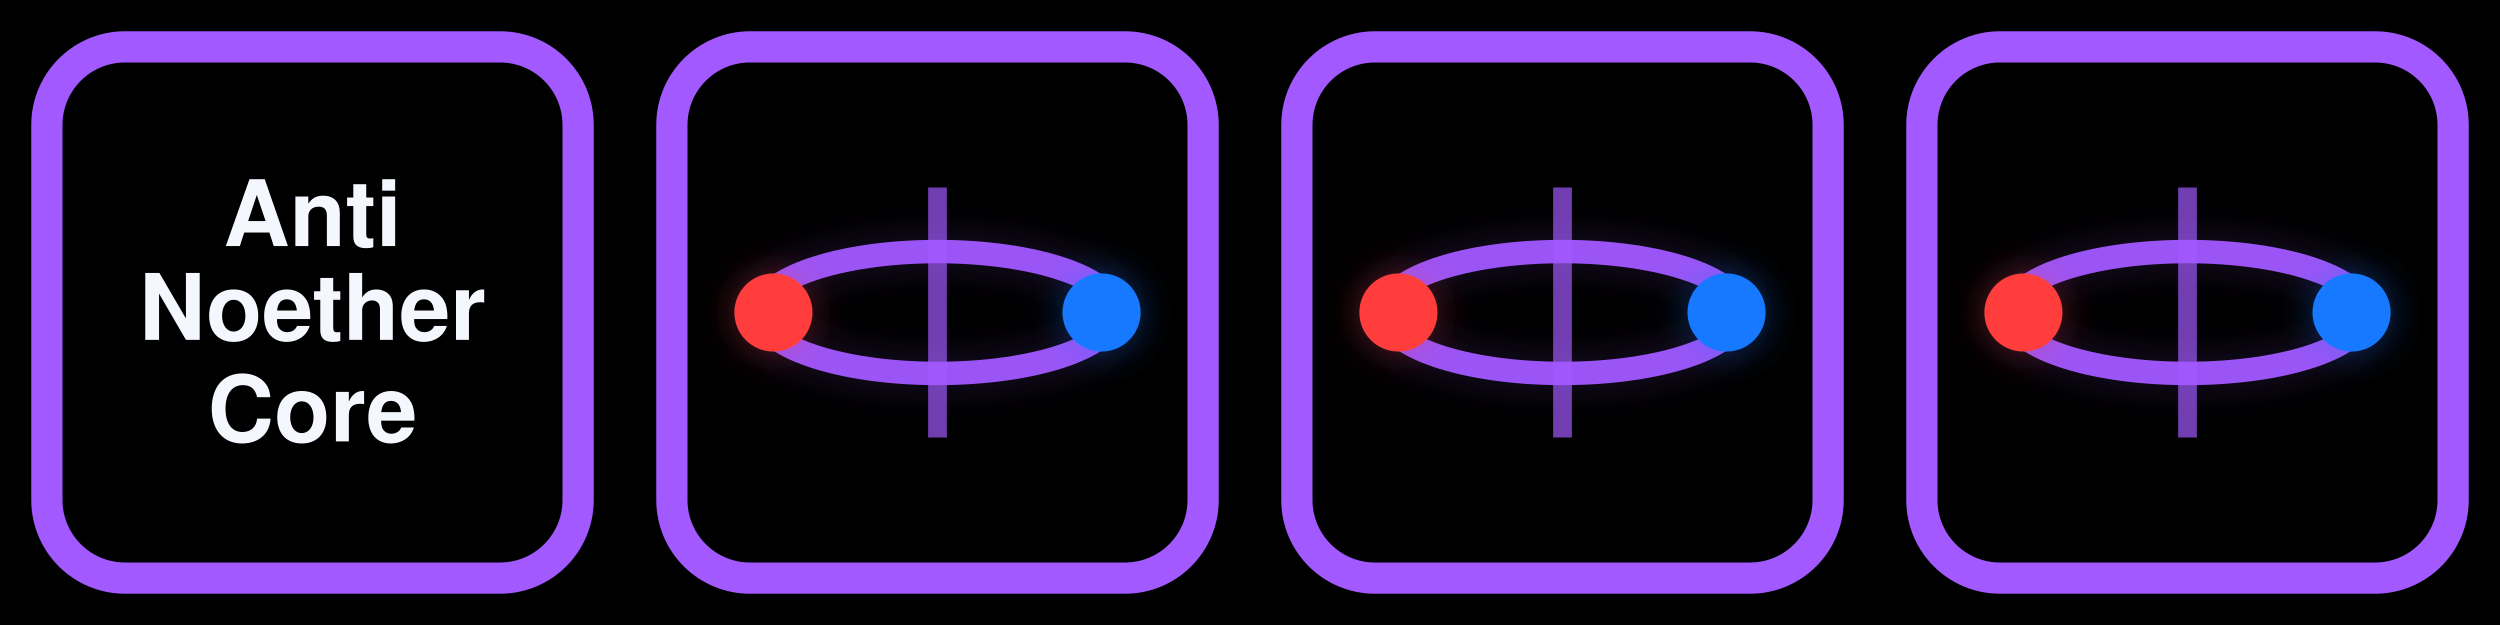
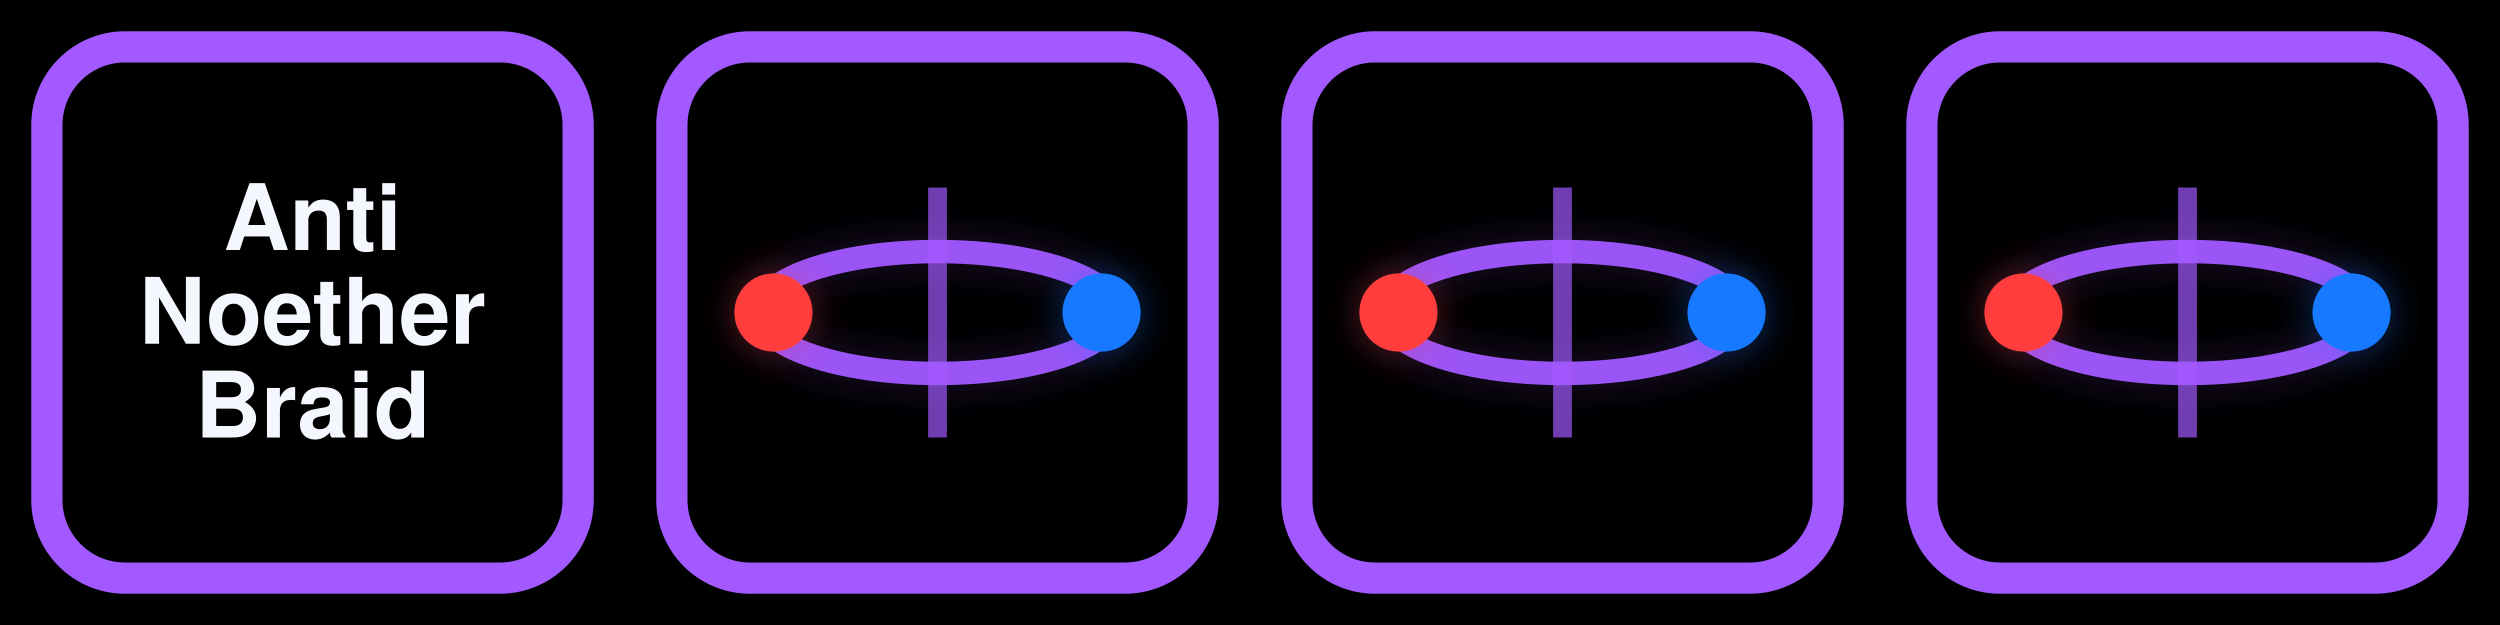
<svg xmlns="http://www.w3.org/2000/svg" viewBox="0 0 320 80" role="img" aria-labelledby="title desc">
  <g transform="translate(0.00 0.00)">
    <rect width="80" height="80" fill="#000000" />
    <rect x="6.00" y="6.00" width="68.00" height="68.00" rx="10.00" fill="none" stroke="#a259ff" stroke-width="4" />
-     <text x="40" y="31.50" fill="#f5f7ff" font-family="'Helvetica Neue', Helvetica, Arial, sans-serif" font-size="11.75" font-weight="700" text-anchor="middle">Anti</text>
-     <text x="40" y="43.50" fill="#f5f7ff" font-family="'Helvetica Neue', Helvetica, Arial, sans-serif" font-size="11.75" font-weight="700" text-anchor="middle">Noether</text>
-     <text x="40" y="56.50" fill="#f5f7ff" font-family="'Helvetica Neue', Helvetica, Arial, sans-serif" font-size="11.75" font-weight="700" text-anchor="middle">Core</text>
+     <text x="40" y="32.00" fill="#f5f7ff" font-family="'Helvetica Neue', Helvetica, Arial, sans-serif" font-size="11.75" font-weight="700" text-anchor="middle">Anti</text>
+     <text x="40" y="44.00" fill="#f5f7ff" font-family="'Helvetica Neue', Helvetica, Arial, sans-serif" font-size="11.75" font-weight="700" text-anchor="middle">Noether</text>
+     <text x="40" y="56.00" fill="#f5f7ff" font-family="'Helvetica Neue', Helvetica, Arial, sans-serif" font-size="11.75" font-weight="700" text-anchor="middle">Braid</text>
  </g>
  <g transform="translate(80.00 0.00)">
    <rect width="80" height="80" fill="#000000" />
    <rect x="6.00" y="6.00" width="68.00" height="68.00" rx="10.00" fill="none" stroke="#a259ff" stroke-width="4" />
    <svg x="4.00" y="4.00" width="72" height="72" viewBox="0 0 120 120" aria-hidden="true">
      <ellipse cx="60" cy="60" rx="38" ry="13" fill="none" stroke="rgba(162, 89, 255, 0.96)" stroke-width="5" style="filter:drop-shadow(0 0 4px rgba(162, 89, 255, 0.22))" />
      <line x1="60" y1="33.333" x2="60" y2="86.667" fill="none" stroke="rgba(162, 89, 255, 0.82)" stroke-width="4" stroke-linecap="butt" opacity="0.84" />
      <circle cx="25" cy="60" r="8.333" fill="#ff3d3d" vector-effect="non-scaling-stroke" style="filter:drop-shadow(0 0 4px rgba(255, 61, 61, 0.32))" />
      <circle cx="95" cy="60" r="8.333" fill="#1879ff" vector-effect="non-scaling-stroke" style="filter:drop-shadow(0 0 4px rgba(24, 121, 255, 0.34))" />
    </svg>
  </g>
  <g transform="translate(160.00 0.00)">
    <rect width="80" height="80" fill="#000000" />
    <rect x="6.00" y="6.00" width="68.00" height="68.00" rx="10.00" fill="none" stroke="#a259ff" stroke-width="4" />
    <svg x="4.00" y="4.00" width="72" height="72" viewBox="0 0 120 120" aria-hidden="true">
      <ellipse cx="60" cy="60" rx="38" ry="13" fill="none" stroke="rgba(162, 89, 255, 0.96)" stroke-width="5" style="filter:drop-shadow(0 0 4px rgba(162, 89, 255, 0.22))" />
      <line x1="60" y1="33.333" x2="60" y2="86.667" fill="none" stroke="rgba(162, 89, 255, 0.82)" stroke-width="4" stroke-linecap="butt" opacity="0.84" />
      <circle cx="25" cy="60" r="8.333" fill="#ff3d3d" vector-effect="non-scaling-stroke" style="filter:drop-shadow(0 0 4px rgba(255, 61, 61, 0.32))" />
      <circle cx="95" cy="60" r="8.333" fill="#1879ff" vector-effect="non-scaling-stroke" style="filter:drop-shadow(0 0 4px rgba(24, 121, 255, 0.34))" />
    </svg>
  </g>
  <g transform="translate(240.00 0.00)">
    <rect width="80" height="80" fill="#000000" />
    <rect x="6.00" y="6.00" width="68.00" height="68.00" rx="10.00" fill="none" stroke="#a259ff" stroke-width="4" />
    <svg x="4.00" y="4.00" width="72" height="72" viewBox="0 0 120 120" aria-hidden="true">
      <ellipse cx="60" cy="60" rx="38" ry="13" fill="none" stroke="rgba(162, 89, 255, 0.96)" stroke-width="5" style="filter:drop-shadow(0 0 4px rgba(162, 89, 255, 0.22))" />
      <line x1="60" y1="33.333" x2="60" y2="86.667" fill="none" stroke="rgba(162, 89, 255, 0.82)" stroke-width="4" stroke-linecap="butt" opacity="0.84" />
      <circle cx="25" cy="60" r="8.333" fill="#ff3d3d" vector-effect="non-scaling-stroke" style="filter:drop-shadow(0 0 4px rgba(255, 61, 61, 0.32))" />
      <circle cx="95" cy="60" r="8.333" fill="#1879ff" vector-effect="non-scaling-stroke" style="filter:drop-shadow(0 0 4px rgba(24, 121, 255, 0.34))" />
    </svg>
  </g>
</svg>
